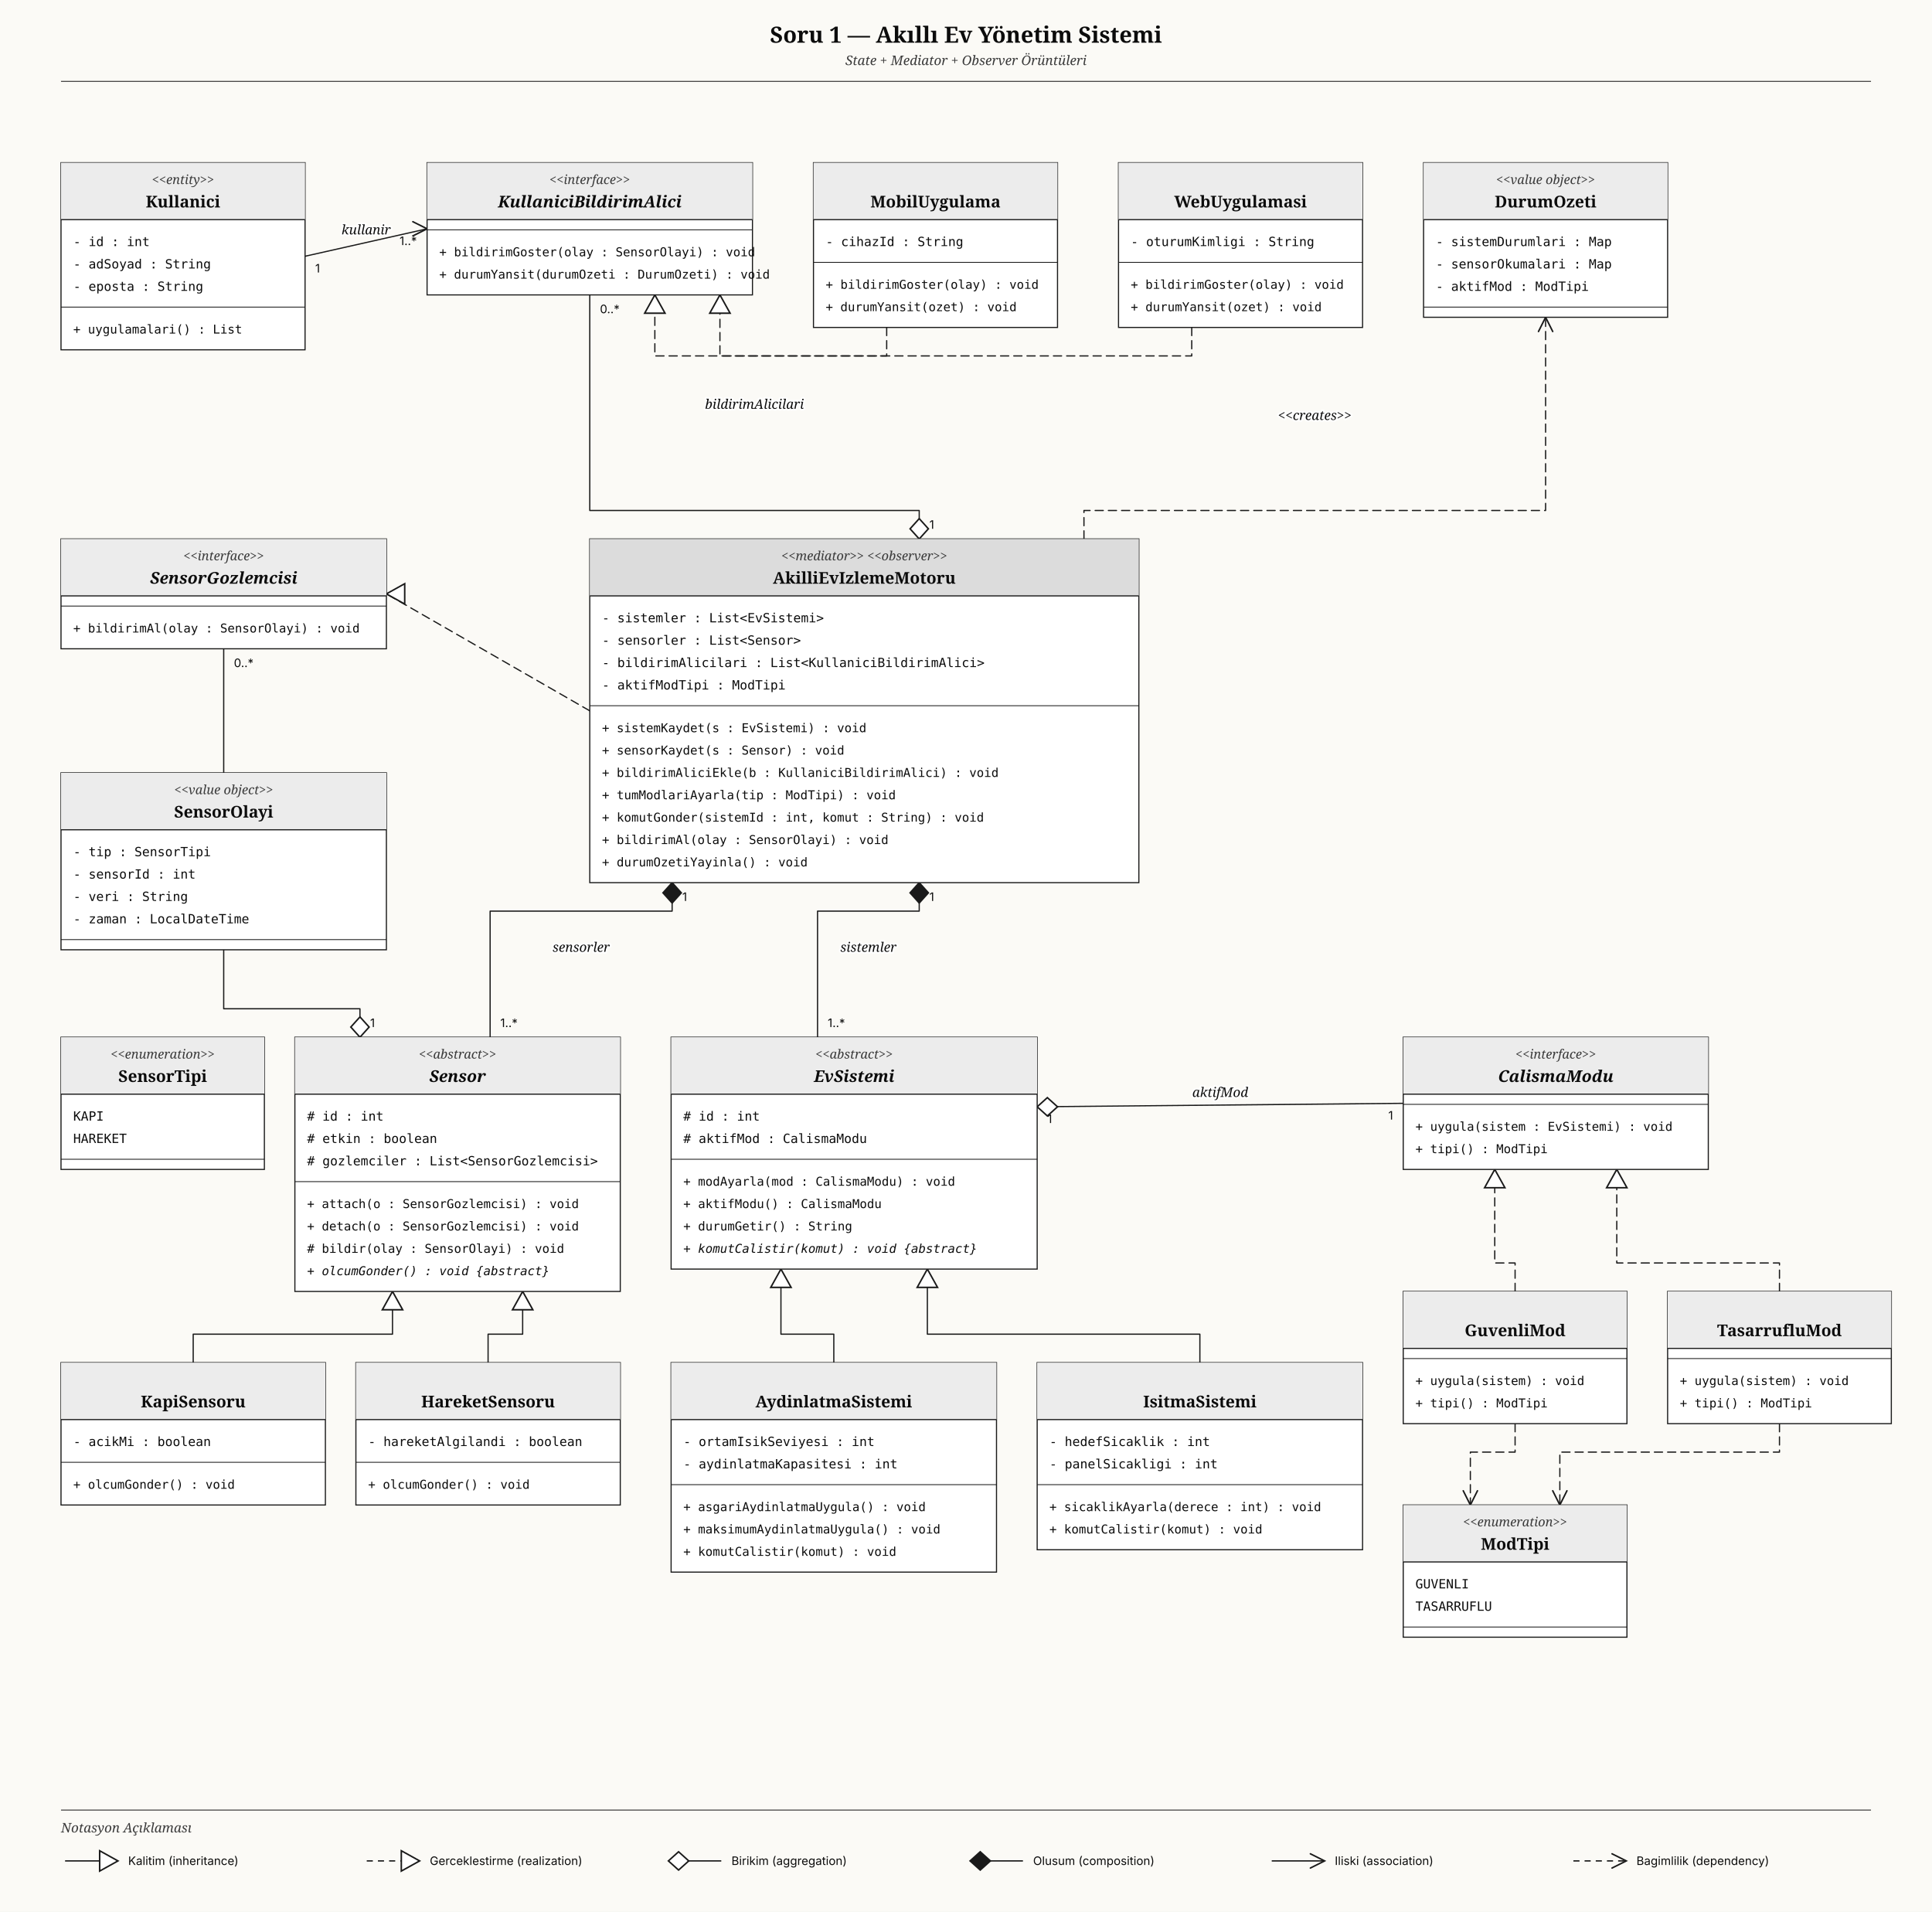
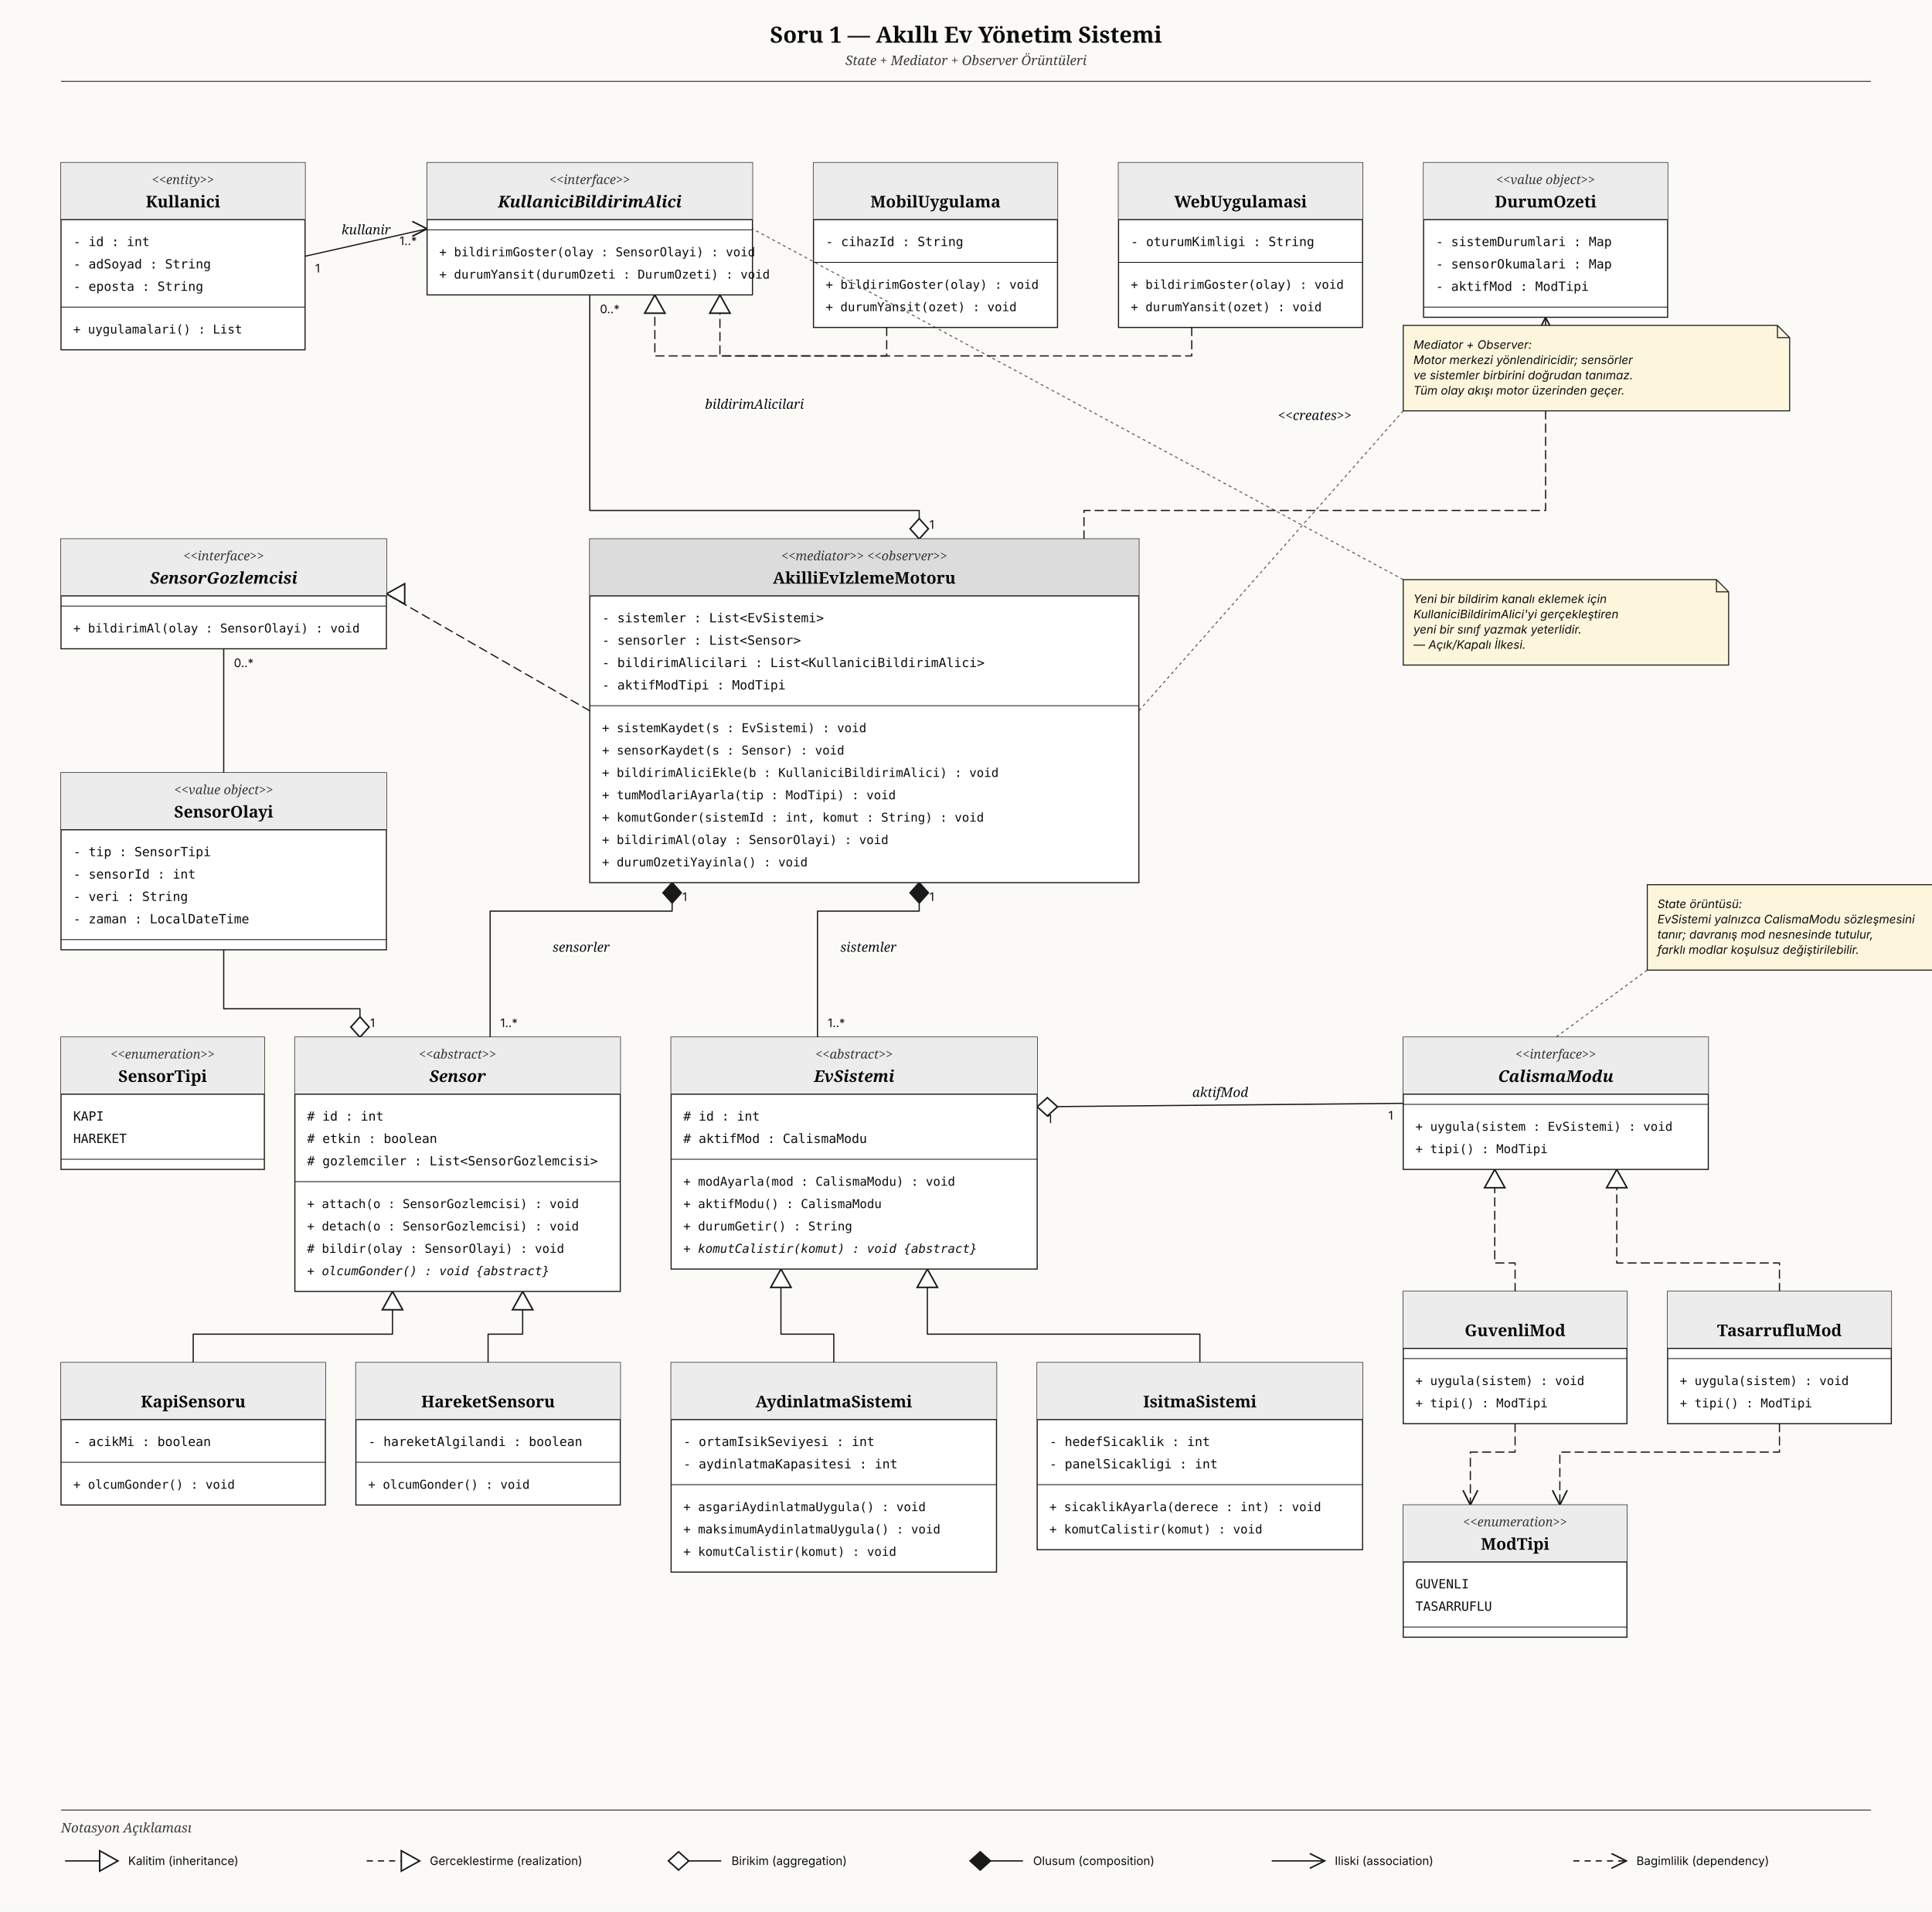
<svg xmlns="http://www.w3.org/2000/svg" viewBox="0 0 1900 1880" width="1900" height="1880">
  <rect width="1900" height="1880" fill="#fbfaf6" />
  <text x="950" y="42" text-anchor="middle" font-family="'EB Garamond','Georgia','Cambria',serif" font-size="22" font-weight="700" fill="#0c0c0c">
      Soru 1 — Akıllı Ev Yönetim Sistemi
    </text>
  <text x="950" y="64" text-anchor="middle" font-family="'EB Garamond','Georgia','Cambria',serif" font-size="13" font-style="italic" fill="#3a3a3a">
      State + Mediator + Observer Örüntüleri
    </text>
  <line x1="60" y1="80" x2="1840" y2="80" stroke="#1a1a1a" stroke-width="0.8" />
  <g class="rel-association">
    <path d="M 300 252 L 420 225" fill="none" stroke="#1a1a1a" stroke-width="1.2" stroke-linejoin="round" stroke-linecap="round" />
    <polyline points="406,232 420,225 406,218" fill="none" stroke="#1a1a1a" stroke-width="1.5" stroke-linejoin="miter" stroke-linecap="round" />
    <text x="310" y="268" text-anchor="start" font-family="'Inter','Helvetica Neue','Segoe UI',Arial,sans-serif" font-size="11.5" fill="#0c0c0c">1</text>
    <text x="410" y="241" text-anchor="end" font-family="'Inter','Helvetica Neue','Segoe UI',Arial,sans-serif" font-size="11.5" fill="#0c0c0c">1..*</text>
    <g>
      <text x="360" y="230.5" text-anchor="middle" font-family="'EB Garamond','Georgia','Cambria',serif" font-size="13" font-style="italic" fill="#0c0c0c" paint-order="stroke" stroke="#ffffff" stroke-width="3.5" stroke-linejoin="round">
        kullanir
      </text>
    </g>
  </g>
  <g class="rel-realization">
    <path d="M 872 322 L 872 350 L 644 350 L 644 318 L 644 290" fill="none" stroke="#1a1a1a" stroke-width="1.2" stroke-dasharray="8,5" stroke-linejoin="round" stroke-linecap="round" />
    <polygon points="644,290 654,308 634,308" fill="#ffffff" stroke="#1a1a1a" stroke-width="1.5" stroke-linejoin="miter" />
  </g>
  <g class="rel-realization">
    <path d="M 1172 322 L 1172 350 L 708 350 L 708 318 L 708 290" fill="none" stroke="#1a1a1a" stroke-width="1.2" stroke-dasharray="8,5" stroke-linejoin="round" stroke-linecap="round" />
    <polygon points="708,290 718,308 698,308" fill="#ffffff" stroke="#1a1a1a" stroke-width="1.5" stroke-linejoin="miter" />
  </g>
  <g class="rel-aggregation">
    <path d="M 904 530 L 904 502 L 580 502 L 580 318 L 580 290" fill="none" stroke="#1a1a1a" stroke-width="1.2" stroke-linejoin="round" stroke-linecap="round" />
    <polygon points="904,530 895,520 904,510 913,520" fill="#ffffff" stroke="#1a1a1a" stroke-width="1.5" stroke-linejoin="miter" />
    <text x="914" y="520" text-anchor="start" font-family="'Inter','Helvetica Neue','Segoe UI',Arial,sans-serif" font-size="11.5" fill="#0c0c0c">1</text>
    <text x="590" y="308" text-anchor="start" font-family="'Inter','Helvetica Neue','Segoe UI',Arial,sans-serif" font-size="11.5" fill="#0c0c0c">0..*</text>
    <g>
      <text x="742" y="402" text-anchor="middle" font-family="'EB Garamond','Georgia','Cambria',serif" font-size="13" font-style="italic" fill="#0c0c0c" paint-order="stroke" stroke="#ffffff" stroke-width="3.5" stroke-linejoin="round">
        bildirimAlicilari
      </text>
    </g>
  </g>
  <g class="rel-dependency">
    <path d="M 1066 530 L 1066 502 L 1520 502 L 1520 340 L 1520 312" fill="none" stroke="#1a1a1a" stroke-width="1.2" stroke-dasharray="8,5" stroke-linejoin="round" stroke-linecap="round" />
    <polyline points="1527,326 1520,312 1513,326" fill="none" stroke="#1a1a1a" stroke-width="1.5" stroke-linejoin="miter" stroke-linecap="round" />
    <g>
      <text x="1293" y="413" text-anchor="middle" font-family="'EB Garamond','Georgia','Cambria',serif" font-size="13" font-style="italic" fill="#0c0c0c" paint-order="stroke" stroke="#ffffff" stroke-width="3.5" stroke-linejoin="round">
        &lt;&lt;creates&gt;&gt;
      </text>
    </g>
  </g>
  <g class="rel-realization">
    <path d="M 580 699 L 380 584" fill="none" stroke="#1a1a1a" stroke-width="1.2" stroke-dasharray="8,5" stroke-linejoin="round" stroke-linecap="round" />
    <polygon points="380,584 398,574 398,594" fill="#ffffff" stroke="#1a1a1a" stroke-width="1.5" stroke-linejoin="miter" />
  </g>
  <g class="rel-aggregation">
    <path d="M 354 1020 L 354 992 L 220 992 L 220 666 L 220 638" fill="none" stroke="#1a1a1a" stroke-width="1.2" stroke-linejoin="round" stroke-linecap="round" />
    <polygon points="354,1020 345,1010 354,1000 363,1010" fill="#ffffff" stroke="#1a1a1a" stroke-width="1.5" stroke-linejoin="miter" />
    <text x="364" y="1010" text-anchor="start" font-family="'Inter','Helvetica Neue','Segoe UI',Arial,sans-serif" font-size="11.5" fill="#0c0c0c">1</text>
    <text x="230" y="656" text-anchor="start" font-family="'Inter','Helvetica Neue','Segoe UI',Arial,sans-serif" font-size="11.5" fill="#0c0c0c">0..*</text>
    <g>
      <text x="287" y="821" text-anchor="middle" font-family="'EB Garamond','Georgia','Cambria',serif" font-size="13" font-style="italic" fill="#0c0c0c" paint-order="stroke" stroke="#ffffff" stroke-width="3.5" stroke-linejoin="round">
        gozlemciler
      </text>
    </g>
  </g>
  <g class="rel-composition">
    <path d="M 661 868 L 661 896 L 482 896 L 482 992 L 482 1020" fill="none" stroke="#1a1a1a" stroke-width="1.2" stroke-linejoin="round" stroke-linecap="round" />
    <polygon points="661,868 670,878 661,888 652,878" fill="#1a1a1a" stroke="#1a1a1a" stroke-width="1.5" stroke-linejoin="miter" />
    <text x="671" y="886" text-anchor="start" font-family="'Inter','Helvetica Neue','Segoe UI',Arial,sans-serif" font-size="11.5" fill="#0c0c0c">1</text>
    <text x="492" y="1010" text-anchor="start" font-family="'Inter','Helvetica Neue','Segoe UI',Arial,sans-serif" font-size="11.5" fill="#0c0c0c">1..*</text>
    <g>
      <text x="571.5" y="936" text-anchor="middle" font-family="'EB Garamond','Georgia','Cambria',serif" font-size="13" font-style="italic" fill="#0c0c0c" paint-order="stroke" stroke="#ffffff" stroke-width="3.5" stroke-linejoin="round">
        sensorler
      </text>
    </g>
  </g>
  <g class="rel-composition">
    <path d="M 904 868 L 904 896 L 804 896 L 804 992 L 804 1020" fill="none" stroke="#1a1a1a" stroke-width="1.2" stroke-linejoin="round" stroke-linecap="round" />
    <polygon points="904,868 913,878 904,888 895,878" fill="#1a1a1a" stroke="#1a1a1a" stroke-width="1.5" stroke-linejoin="miter" />
    <text x="914" y="886" text-anchor="start" font-family="'Inter','Helvetica Neue','Segoe UI',Arial,sans-serif" font-size="11.5" fill="#0c0c0c">1</text>
    <text x="814" y="1010" text-anchor="start" font-family="'Inter','Helvetica Neue','Segoe UI',Arial,sans-serif" font-size="11.5" fill="#0c0c0c">1..*</text>
    <g>
      <text x="854" y="936" text-anchor="middle" font-family="'EB Garamond','Georgia','Cambria',serif" font-size="13" font-style="italic" fill="#0c0c0c" paint-order="stroke" stroke="#ffffff" stroke-width="3.5" stroke-linejoin="round">
        sistemler
      </text>
    </g>
  </g>
  <g class="rel-inheritance">
    <path d="M 190 1340 L 190 1312 L 386 1312 L 386 1298 L 386 1270" fill="none" stroke="#1a1a1a" stroke-width="1.2" stroke-linejoin="round" stroke-linecap="round" />
    <polygon points="386,1270 396,1288 376,1288" fill="#ffffff" stroke="#1a1a1a" stroke-width="1.5" stroke-linejoin="miter" />
  </g>
  <g class="rel-inheritance">
    <path d="M 480 1340 L 480 1312 L 514 1312 L 514 1298 L 514 1270" fill="none" stroke="#1a1a1a" stroke-width="1.2" stroke-linejoin="round" stroke-linecap="round" />
    <polygon points="514,1270 524,1288 504,1288" fill="#ffffff" stroke="#1a1a1a" stroke-width="1.5" stroke-linejoin="miter" />
  </g>
  <g class="rel-inheritance">
    <path d="M 820 1340 L 820 1312 L 768 1312 L 768 1276 L 768 1248" fill="none" stroke="#1a1a1a" stroke-width="1.2" stroke-linejoin="round" stroke-linecap="round" />
    <polygon points="768,1248 778,1266 758,1266" fill="#ffffff" stroke="#1a1a1a" stroke-width="1.5" stroke-linejoin="miter" />
  </g>
  <g class="rel-inheritance">
    <path d="M 1180 1340 L 1180 1312 L 912 1312 L 912 1276 L 912 1248" fill="none" stroke="#1a1a1a" stroke-width="1.2" stroke-linejoin="round" stroke-linecap="round" />
    <polygon points="912,1248 922,1266 902,1266" fill="#ffffff" stroke="#1a1a1a" stroke-width="1.5" stroke-linejoin="miter" />
  </g>
  <g class="rel-aggregation">
    <path d="M 1020 1088.4 L 1380 1085" fill="none" stroke="#1a1a1a" stroke-width="1.2" stroke-linejoin="round" stroke-linecap="round" />
    <polygon points="1020,1088.4 1030,1079.4 1040,1088.4 1030,1097.4" fill="#ffffff" stroke="#1a1a1a" stroke-width="1.5" stroke-linejoin="miter" />
    <text x="1030" y="1104.4" text-anchor="start" font-family="'Inter','Helvetica Neue','Segoe UI',Arial,sans-serif" font-size="11.5" fill="#0c0c0c">1</text>
    <text x="1370" y="1101" text-anchor="end" font-family="'Inter','Helvetica Neue','Segoe UI',Arial,sans-serif" font-size="11.5" fill="#0c0c0c">1</text>
    <g>
      <text x="1200" y="1078.7" text-anchor="middle" font-family="'EB Garamond','Georgia','Cambria',serif" font-size="13" font-style="italic" fill="#0c0c0c" paint-order="stroke" stroke="#ffffff" stroke-width="3.5" stroke-linejoin="round">
        aktifMod
      </text>
    </g>
  </g>
  <g class="rel-realization">
    <path d="M 1490 1270 L 1490 1242 L 1470 1242 L 1470 1178 L 1470 1150" fill="none" stroke="#1a1a1a" stroke-width="1.2" stroke-dasharray="8,5" stroke-linejoin="round" stroke-linecap="round" />
    <polygon points="1470,1150 1480,1168 1460,1168" fill="#ffffff" stroke="#1a1a1a" stroke-width="1.5" stroke-linejoin="miter" />
  </g>
  <g class="rel-realization">
    <path d="M 1750 1270 L 1750 1242 L 1590 1242 L 1590 1178 L 1590 1150" fill="none" stroke="#1a1a1a" stroke-width="1.2" stroke-dasharray="8,5" stroke-linejoin="round" stroke-linecap="round" />
    <polygon points="1590,1150 1600,1168 1580,1168" fill="#ffffff" stroke="#1a1a1a" stroke-width="1.5" stroke-linejoin="miter" />
  </g>
  <g class="rel-dependency">
    <path d="M 1490 1400 L 1490 1428 L 1446 1428 L 1446 1452 L 1446 1480" fill="none" stroke="#1a1a1a" stroke-width="1.2" stroke-dasharray="8,5" stroke-linejoin="round" stroke-linecap="round" />
    <polyline points="1439,1466 1446,1480 1453,1466" fill="none" stroke="#1a1a1a" stroke-width="1.5" stroke-linejoin="miter" stroke-linecap="round" />
  </g>
  <g class="rel-dependency">
    <path d="M 1750 1400 L 1750 1428 L 1534 1428 L 1534 1452 L 1534 1480" fill="none" stroke="#1a1a1a" stroke-width="1.2" stroke-dasharray="8,5" stroke-linejoin="round" stroke-linecap="round" />
    <polyline points="1527,1466 1534,1480 1541,1466" fill="none" stroke="#1a1a1a" stroke-width="1.5" stroke-linejoin="miter" stroke-linecap="round" />
  </g>
  <g class="cls-Kullanici">
    <rect x="60" y="160" width="240" height="184" fill="#ffffff" stroke="#1a1a1a" stroke-width="1.1" />
    <rect x="60" y="160" width="240" height="56" fill="#ececec" stroke="none" />
    <line x1="60" y1="216" x2="300" y2="216" stroke="#1a1a1a" stroke-width="1.1" />
    <text x="180" y="181" text-anchor="middle" font-family="'EB Garamond','Georgia','Cambria',serif" font-style="italic" font-size="12.5" fill="#3a3a3a">
      &lt;&lt;entity&gt;&gt;
    </text>
    <text x="180" y="204" text-anchor="middle" font-family="'EB Garamond','Georgia','Cambria',serif" font-weight="700" font-size="16" fill="#0c0c0c">
    Kullanici
  </text>
    <text x="72" y="242" font-family="'JetBrains Mono','SFMono-Regular','Consolas',Menlo,monospace" font-size="12.5" fill="#0c0c0c">- id : int</text>
    <text x="72" y="264" font-family="'JetBrains Mono','SFMono-Regular','Consolas',Menlo,monospace" font-size="12.5" fill="#0c0c0c">- adSoyad : String</text>
    <text x="72" y="286" font-family="'JetBrains Mono','SFMono-Regular','Consolas',Menlo,monospace" font-size="12.5" fill="#0c0c0c">- eposta : String</text>
    <line x1="60" y1="302" x2="300" y2="302" stroke="#1a1a1a" stroke-width="0.8" />
    <text x="72" y="328" font-family="'JetBrains Mono','SFMono-Regular','Consolas',Menlo,monospace" font-size="12" fill="#0c0c0c">+ uygulamalari() : List</text>
  </g>
  <g class="cls-KullaniciBildirimAlici">
    <rect x="420" y="160" width="320" height="130" fill="#ffffff" stroke="#1a1a1a" stroke-width="1.1" />
    <rect x="420" y="160" width="320" height="56" fill="#ececec" stroke="none" />
    <line x1="420" y1="216" x2="740" y2="216" stroke="#1a1a1a" stroke-width="1.1" />
    <text x="580" y="181" text-anchor="middle" font-family="'EB Garamond','Georgia','Cambria',serif" font-style="italic" font-size="12.5" fill="#3a3a3a">
      &lt;&lt;interface&gt;&gt;
    </text>
    <text x="580" y="204" text-anchor="middle" font-family="'EB Garamond','Georgia','Cambria',serif" font-weight="700" font-size="16" font-style="italic" fill="#0c0c0c">
    KullaniciBildirimAlici
  </text>
    <line x1="420" y1="226" x2="740" y2="226" stroke="#1a1a1a" stroke-width="0.8" />
    <text x="432" y="252" font-family="'JetBrains Mono','SFMono-Regular','Consolas',Menlo,monospace" font-size="12" fill="#0c0c0c">+ bildirimGoster(olay : SensorOlayi) : void</text>
    <text x="432" y="274" font-family="'JetBrains Mono','SFMono-Regular','Consolas',Menlo,monospace" font-size="12" fill="#0c0c0c">+ durumYansit(durumOzeti : DurumOzeti) : void</text>
  </g>
  <g class="cls-MobilUygulama">
    <rect x="800" y="160" width="240" height="162" fill="#ffffff" stroke="#1a1a1a" stroke-width="1.1" />
    <rect x="800" y="160" width="240" height="56" fill="#ececec" stroke="none" />
    <line x1="800" y1="216" x2="1040" y2="216" stroke="#1a1a1a" stroke-width="1.1" />
    <text x="920" y="204" text-anchor="middle" font-family="'EB Garamond','Georgia','Cambria',serif" font-weight="700" font-size="16" fill="#0c0c0c">
    MobilUygulama
  </text>
    <text x="812" y="242" font-family="'JetBrains Mono','SFMono-Regular','Consolas',Menlo,monospace" font-size="12.5" fill="#0c0c0c">- cihazId : String</text>
    <line x1="800" y1="258" x2="1040" y2="258" stroke="#1a1a1a" stroke-width="0.8" />
    <text x="812" y="284" font-family="'JetBrains Mono','SFMono-Regular','Consolas',Menlo,monospace" font-size="12" fill="#0c0c0c">+ bildirimGoster(olay) : void</text>
    <text x="812" y="306" font-family="'JetBrains Mono','SFMono-Regular','Consolas',Menlo,monospace" font-size="12" fill="#0c0c0c">+ durumYansit(ozet) : void</text>
  </g>
  <g class="cls-WebUygulamasi">
    <rect x="1100" y="160" width="240" height="162" fill="#ffffff" stroke="#1a1a1a" stroke-width="1.1" />
    <rect x="1100" y="160" width="240" height="56" fill="#ececec" stroke="none" />
    <line x1="1100" y1="216" x2="1340" y2="216" stroke="#1a1a1a" stroke-width="1.1" />
    <text x="1220" y="204" text-anchor="middle" font-family="'EB Garamond','Georgia','Cambria',serif" font-weight="700" font-size="16" fill="#0c0c0c">
    WebUygulamasi
  </text>
    <text x="1112" y="242" font-family="'JetBrains Mono','SFMono-Regular','Consolas',Menlo,monospace" font-size="12.5" fill="#0c0c0c">- oturumKimligi : String</text>
    <line x1="1100" y1="258" x2="1340" y2="258" stroke="#1a1a1a" stroke-width="0.8" />
    <text x="1112" y="284" font-family="'JetBrains Mono','SFMono-Regular','Consolas',Menlo,monospace" font-size="12" fill="#0c0c0c">+ bildirimGoster(olay) : void</text>
    <text x="1112" y="306" font-family="'JetBrains Mono','SFMono-Regular','Consolas',Menlo,monospace" font-size="12" fill="#0c0c0c">+ durumYansit(ozet) : void</text>
  </g>
  <g class="cls-DurumOzeti">
    <rect x="1400" y="160" width="240" height="152" fill="#ffffff" stroke="#1a1a1a" stroke-width="1.1" />
    <rect x="1400" y="160" width="240" height="56" fill="#ececec" stroke="none" />
    <line x1="1400" y1="216" x2="1640" y2="216" stroke="#1a1a1a" stroke-width="1.1" />
    <text x="1520" y="181" text-anchor="middle" font-family="'EB Garamond','Georgia','Cambria',serif" font-style="italic" font-size="12.5" fill="#3a3a3a">
      &lt;&lt;value object&gt;&gt;
    </text>
    <text x="1520" y="204" text-anchor="middle" font-family="'EB Garamond','Georgia','Cambria',serif" font-weight="700" font-size="16" fill="#0c0c0c">
    DurumOzeti
  </text>
    <text x="1412" y="242" font-family="'JetBrains Mono','SFMono-Regular','Consolas',Menlo,monospace" font-size="12.5" fill="#0c0c0c">- sistemDurumlari : Map</text>
    <text x="1412" y="264" font-family="'JetBrains Mono','SFMono-Regular','Consolas',Menlo,monospace" font-size="12.5" fill="#0c0c0c">- sensorOkumalari : Map</text>
    <text x="1412" y="286" font-family="'JetBrains Mono','SFMono-Regular','Consolas',Menlo,monospace" font-size="12.5" fill="#0c0c0c">- aktifMod : ModTipi</text>
    <line x1="1400" y1="302" x2="1640" y2="302" stroke="#1a1a1a" stroke-width="0.8" />
  </g>
  <g class="cls-AkilliEvIzlemeMotoru">
    <rect x="580" y="530" width="540" height="338" fill="#ffffff" stroke="#1a1a1a" stroke-width="1.1" />
    <rect x="580" y="530" width="540" height="56" fill="#dcdcdc" stroke="none" />
    <line x1="580" y1="586" x2="1120" y2="586" stroke="#1a1a1a" stroke-width="1.1" />
    <text x="850" y="551" text-anchor="middle" font-family="'EB Garamond','Georgia','Cambria',serif" font-style="italic" font-size="12.5" fill="#3a3a3a">
      &lt;&lt;mediator&gt;&gt; &lt;&lt;observer&gt;&gt;
    </text>
    <text x="850" y="574" text-anchor="middle" font-family="'EB Garamond','Georgia','Cambria',serif" font-weight="700" font-size="16" fill="#0c0c0c">
    AkilliEvIzlemeMotoru
  </text>
    <text x="592" y="612" font-family="'JetBrains Mono','SFMono-Regular','Consolas',Menlo,monospace" font-size="12.5" fill="#0c0c0c">- sistemler : List&lt;EvSistemi&gt;</text>
    <text x="592" y="634" font-family="'JetBrains Mono','SFMono-Regular','Consolas',Menlo,monospace" font-size="12.5" fill="#0c0c0c">- sensorler : List&lt;Sensor&gt;</text>
    <text x="592" y="656" font-family="'JetBrains Mono','SFMono-Regular','Consolas',Menlo,monospace" font-size="12.5" fill="#0c0c0c">- bildirimAlicilari : List&lt;KullaniciBildirimAlici&gt;</text>
    <text x="592" y="678" font-family="'JetBrains Mono','SFMono-Regular','Consolas',Menlo,monospace" font-size="12.5" fill="#0c0c0c">- aktifModTipi : ModTipi</text>
    <line x1="580" y1="694" x2="1120" y2="694" stroke="#1a1a1a" stroke-width="0.8" />
    <text x="592" y="720" font-family="'JetBrains Mono','SFMono-Regular','Consolas',Menlo,monospace" font-size="12" fill="#0c0c0c">+ sistemKaydet(s : EvSistemi) : void</text>
    <text x="592" y="742" font-family="'JetBrains Mono','SFMono-Regular','Consolas',Menlo,monospace" font-size="12" fill="#0c0c0c">+ sensorKaydet(s : Sensor) : void</text>
    <text x="592" y="764" font-family="'JetBrains Mono','SFMono-Regular','Consolas',Menlo,monospace" font-size="12" fill="#0c0c0c">+ bildirimAliciEkle(b : KullaniciBildirimAlici) : void</text>
    <text x="592" y="786" font-family="'JetBrains Mono','SFMono-Regular','Consolas',Menlo,monospace" font-size="12" fill="#0c0c0c">+ tumModlariAyarla(tip : ModTipi) : void</text>
    <text x="592" y="808" font-family="'JetBrains Mono','SFMono-Regular','Consolas',Menlo,monospace" font-size="12" fill="#0c0c0c">+ komutGonder(sistemId : int, komut : String) : void</text>
    <text x="592" y="830" font-family="'JetBrains Mono','SFMono-Regular','Consolas',Menlo,monospace" font-size="12" fill="#0c0c0c">+ bildirimAl(olay : SensorOlayi) : void</text>
    <text x="592" y="852" font-family="'JetBrains Mono','SFMono-Regular','Consolas',Menlo,monospace" font-size="12" fill="#0c0c0c">+ durumOzetiYayinla() : void</text>
  </g>
  <g class="cls-SensorGozlemcisi">
    <rect x="60" y="530" width="320" height="108" fill="#ffffff" stroke="#1a1a1a" stroke-width="1.1" />
    <rect x="60" y="530" width="320" height="56" fill="#ececec" stroke="none" />
    <line x1="60" y1="586" x2="380" y2="586" stroke="#1a1a1a" stroke-width="1.1" />
    <text x="220" y="551" text-anchor="middle" font-family="'EB Garamond','Georgia','Cambria',serif" font-style="italic" font-size="12.5" fill="#3a3a3a">
      &lt;&lt;interface&gt;&gt;
    </text>
    <text x="220" y="574" text-anchor="middle" font-family="'EB Garamond','Georgia','Cambria',serif" font-weight="700" font-size="16" font-style="italic" fill="#0c0c0c">
    SensorGozlemcisi
  </text>
    <line x1="60" y1="596" x2="380" y2="596" stroke="#1a1a1a" stroke-width="0.8" />
    <text x="72" y="622" font-family="'JetBrains Mono','SFMono-Regular','Consolas',Menlo,monospace" font-size="12" fill="#0c0c0c">+ bildirimAl(olay : SensorOlayi) : void</text>
  </g>
  <g class="cls-SensorOlayi">
    <rect x="60" y="760" width="320" height="174" fill="#ffffff" stroke="#1a1a1a" stroke-width="1.1" />
    <rect x="60" y="760" width="320" height="56" fill="#ececec" stroke="none" />
    <line x1="60" y1="816" x2="380" y2="816" stroke="#1a1a1a" stroke-width="1.1" />
    <text x="220" y="781" text-anchor="middle" font-family="'EB Garamond','Georgia','Cambria',serif" font-style="italic" font-size="12.5" fill="#3a3a3a">
      &lt;&lt;value object&gt;&gt;
    </text>
    <text x="220" y="804" text-anchor="middle" font-family="'EB Garamond','Georgia','Cambria',serif" font-weight="700" font-size="16" fill="#0c0c0c">
    SensorOlayi
  </text>
    <text x="72" y="842" font-family="'JetBrains Mono','SFMono-Regular','Consolas',Menlo,monospace" font-size="12.5" fill="#0c0c0c">- tip : SensorTipi</text>
    <text x="72" y="864" font-family="'JetBrains Mono','SFMono-Regular','Consolas',Menlo,monospace" font-size="12.5" fill="#0c0c0c">- sensorId : int</text>
    <text x="72" y="886" font-family="'JetBrains Mono','SFMono-Regular','Consolas',Menlo,monospace" font-size="12.5" fill="#0c0c0c">- veri : String</text>
    <text x="72" y="908" font-family="'JetBrains Mono','SFMono-Regular','Consolas',Menlo,monospace" font-size="12.5" fill="#0c0c0c">- zaman : LocalDateTime</text>
    <line x1="60" y1="924" x2="380" y2="924" stroke="#1a1a1a" stroke-width="0.8" />
  </g>
  <g class="cls-SensorTipi">
    <rect x="60" y="1020" width="200" height="130" fill="#ffffff" stroke="#1a1a1a" stroke-width="1.1" />
    <rect x="60" y="1020" width="200" height="56" fill="#ececec" stroke="none" />
    <line x1="60" y1="1076" x2="260" y2="1076" stroke="#1a1a1a" stroke-width="1.1" />
    <text x="160" y="1041" text-anchor="middle" font-family="'EB Garamond','Georgia','Cambria',serif" font-style="italic" font-size="12.5" fill="#3a3a3a">
      &lt;&lt;enumeration&gt;&gt;
    </text>
    <text x="160" y="1064" text-anchor="middle" font-family="'EB Garamond','Georgia','Cambria',serif" font-weight="700" font-size="16" fill="#0c0c0c">
    SensorTipi
  </text>
    <text x="72" y="1102" font-family="'JetBrains Mono','SFMono-Regular','Consolas',Menlo,monospace" font-size="12.5" fill="#0c0c0c">KAPI</text>
    <text x="72" y="1124" font-family="'JetBrains Mono','SFMono-Regular','Consolas',Menlo,monospace" font-size="12.5" fill="#0c0c0c">HAREKET</text>
    <line x1="60" y1="1140" x2="260" y2="1140" stroke="#1a1a1a" stroke-width="0.8" />
  </g>
  <g class="cls-Sensor">
    <rect x="290" y="1020" width="320" height="250" fill="#ffffff" stroke="#1a1a1a" stroke-width="1.1" />
    <rect x="290" y="1020" width="320" height="56" fill="#ececec" stroke="none" />
    <line x1="290" y1="1076" x2="610" y2="1076" stroke="#1a1a1a" stroke-width="1.1" />
    <text x="450" y="1041" text-anchor="middle" font-family="'EB Garamond','Georgia','Cambria',serif" font-style="italic" font-size="12.5" fill="#3a3a3a">
      &lt;&lt;abstract&gt;&gt;
    </text>
    <text x="450" y="1064" text-anchor="middle" font-family="'EB Garamond','Georgia','Cambria',serif" font-weight="700" font-size="16" font-style="italic" fill="#0c0c0c">
    Sensor
  </text>
    <text x="302" y="1102" font-family="'JetBrains Mono','SFMono-Regular','Consolas',Menlo,monospace" font-size="12.5" fill="#0c0c0c"># id : int</text>
    <text x="302" y="1124" font-family="'JetBrains Mono','SFMono-Regular','Consolas',Menlo,monospace" font-size="12.5" fill="#0c0c0c"># etkin : boolean</text>
    <text x="302" y="1146" font-family="'JetBrains Mono','SFMono-Regular','Consolas',Menlo,monospace" font-size="12.5" fill="#0c0c0c"># gozlemciler : List&lt;SensorGozlemcisi&gt;</text>
    <line x1="290" y1="1162" x2="610" y2="1162" stroke="#1a1a1a" stroke-width="0.8" />
    <text x="302" y="1188" font-family="'JetBrains Mono','SFMono-Regular','Consolas',Menlo,monospace" font-size="12" fill="#0c0c0c">+ attach(o : SensorGozlemcisi) : void</text>
    <text x="302" y="1210" font-family="'JetBrains Mono','SFMono-Regular','Consolas',Menlo,monospace" font-size="12" fill="#0c0c0c">+ detach(o : SensorGozlemcisi) : void</text>
    <text x="302" y="1232" font-family="'JetBrains Mono','SFMono-Regular','Consolas',Menlo,monospace" font-size="12" fill="#0c0c0c"># bildir(olay : SensorOlayi) : void</text>
    <text x="302" y="1254" font-family="'JetBrains Mono','SFMono-Regular','Consolas',Menlo,monospace" font-size="12" font-style="italic" fill="#0c0c0c">+ olcumGonder() : void  {abstract}</text>
  </g>
  <g class="cls-KapiSensoru">
    <rect x="60" y="1340" width="260" height="140" fill="#ffffff" stroke="#1a1a1a" stroke-width="1.1" />
    <rect x="60" y="1340" width="260" height="56" fill="#ececec" stroke="none" />
    <line x1="60" y1="1396" x2="320" y2="1396" stroke="#1a1a1a" stroke-width="1.1" />
    <text x="190" y="1384" text-anchor="middle" font-family="'EB Garamond','Georgia','Cambria',serif" font-weight="700" font-size="16" fill="#0c0c0c">
    KapiSensoru
  </text>
    <text x="72" y="1422" font-family="'JetBrains Mono','SFMono-Regular','Consolas',Menlo,monospace" font-size="12.5" fill="#0c0c0c">- acikMi : boolean</text>
    <line x1="60" y1="1438" x2="320" y2="1438" stroke="#1a1a1a" stroke-width="0.8" />
    <text x="72" y="1464" font-family="'JetBrains Mono','SFMono-Regular','Consolas',Menlo,monospace" font-size="12" fill="#0c0c0c">+ olcumGonder() : void</text>
  </g>
  <g class="cls-HareketSensoru">
    <rect x="350" y="1340" width="260" height="140" fill="#ffffff" stroke="#1a1a1a" stroke-width="1.1" />
    <rect x="350" y="1340" width="260" height="56" fill="#ececec" stroke="none" />
    <line x1="350" y1="1396" x2="610" y2="1396" stroke="#1a1a1a" stroke-width="1.1" />
    <text x="480" y="1384" text-anchor="middle" font-family="'EB Garamond','Georgia','Cambria',serif" font-weight="700" font-size="16" fill="#0c0c0c">
    HareketSensoru
  </text>
    <text x="362" y="1422" font-family="'JetBrains Mono','SFMono-Regular','Consolas',Menlo,monospace" font-size="12.5" fill="#0c0c0c">- hareketAlgilandi : boolean</text>
    <line x1="350" y1="1438" x2="610" y2="1438" stroke="#1a1a1a" stroke-width="0.8" />
    <text x="362" y="1464" font-family="'JetBrains Mono','SFMono-Regular','Consolas',Menlo,monospace" font-size="12" fill="#0c0c0c">+ olcumGonder() : void</text>
  </g>
  <g class="cls-EvSistemi">
    <rect x="660" y="1020" width="360" height="228" fill="#ffffff" stroke="#1a1a1a" stroke-width="1.1" />
    <rect x="660" y="1020" width="360" height="56" fill="#ececec" stroke="none" />
    <line x1="660" y1="1076" x2="1020" y2="1076" stroke="#1a1a1a" stroke-width="1.1" />
    <text x="840" y="1041" text-anchor="middle" font-family="'EB Garamond','Georgia','Cambria',serif" font-style="italic" font-size="12.5" fill="#3a3a3a">
      &lt;&lt;abstract&gt;&gt;
    </text>
    <text x="840" y="1064" text-anchor="middle" font-family="'EB Garamond','Georgia','Cambria',serif" font-weight="700" font-size="16" font-style="italic" fill="#0c0c0c">
    EvSistemi
  </text>
    <text x="672" y="1102" font-family="'JetBrains Mono','SFMono-Regular','Consolas',Menlo,monospace" font-size="12.5" fill="#0c0c0c"># id : int</text>
    <text x="672" y="1124" font-family="'JetBrains Mono','SFMono-Regular','Consolas',Menlo,monospace" font-size="12.5" fill="#0c0c0c"># aktifMod : CalismaModu</text>
    <line x1="660" y1="1140" x2="1020" y2="1140" stroke="#1a1a1a" stroke-width="0.8" />
    <text x="672" y="1166" font-family="'JetBrains Mono','SFMono-Regular','Consolas',Menlo,monospace" font-size="12" fill="#0c0c0c">+ modAyarla(mod : CalismaModu) : void</text>
    <text x="672" y="1188" font-family="'JetBrains Mono','SFMono-Regular','Consolas',Menlo,monospace" font-size="12" fill="#0c0c0c">+ aktifModu() : CalismaModu</text>
    <text x="672" y="1210" font-family="'JetBrains Mono','SFMono-Regular','Consolas',Menlo,monospace" font-size="12" fill="#0c0c0c">+ durumGetir() : String</text>
    <text x="672" y="1232" font-family="'JetBrains Mono','SFMono-Regular','Consolas',Menlo,monospace" font-size="12" font-style="italic" fill="#0c0c0c">+ komutCalistir(komut) : void  {abstract}</text>
  </g>
  <g class="cls-AydinlatmaSistemi">
    <rect x="660" y="1340" width="320" height="206" fill="#ffffff" stroke="#1a1a1a" stroke-width="1.1" />
    <rect x="660" y="1340" width="320" height="56" fill="#ececec" stroke="none" />
    <line x1="660" y1="1396" x2="980" y2="1396" stroke="#1a1a1a" stroke-width="1.1" />
    <text x="820" y="1384" text-anchor="middle" font-family="'EB Garamond','Georgia','Cambria',serif" font-weight="700" font-size="16" fill="#0c0c0c">
    AydinlatmaSistemi
  </text>
    <text x="672" y="1422" font-family="'JetBrains Mono','SFMono-Regular','Consolas',Menlo,monospace" font-size="12.5" fill="#0c0c0c">- ortamIsikSeviyesi : int</text>
    <text x="672" y="1444" font-family="'JetBrains Mono','SFMono-Regular','Consolas',Menlo,monospace" font-size="12.5" fill="#0c0c0c">- aydinlatmaKapasitesi : int</text>
    <line x1="660" y1="1460" x2="980" y2="1460" stroke="#1a1a1a" stroke-width="0.8" />
    <text x="672" y="1486" font-family="'JetBrains Mono','SFMono-Regular','Consolas',Menlo,monospace" font-size="12" fill="#0c0c0c">+ asgariAydinlatmaUygula() : void</text>
    <text x="672" y="1508" font-family="'JetBrains Mono','SFMono-Regular','Consolas',Menlo,monospace" font-size="12" fill="#0c0c0c">+ maksimumAydinlatmaUygula() : void</text>
    <text x="672" y="1530" font-family="'JetBrains Mono','SFMono-Regular','Consolas',Menlo,monospace" font-size="12" fill="#0c0c0c">+ komutCalistir(komut) : void</text>
  </g>
  <g class="cls-IsitmaSistemi">
    <rect x="1020" y="1340" width="320" height="184" fill="#ffffff" stroke="#1a1a1a" stroke-width="1.1" />
    <rect x="1020" y="1340" width="320" height="56" fill="#ececec" stroke="none" />
    <line x1="1020" y1="1396" x2="1340" y2="1396" stroke="#1a1a1a" stroke-width="1.1" />
    <text x="1180" y="1384" text-anchor="middle" font-family="'EB Garamond','Georgia','Cambria',serif" font-weight="700" font-size="16" fill="#0c0c0c">
    IsitmaSistemi
  </text>
    <text x="1032" y="1422" font-family="'JetBrains Mono','SFMono-Regular','Consolas',Menlo,monospace" font-size="12.5" fill="#0c0c0c">- hedefSicaklik : int</text>
    <text x="1032" y="1444" font-family="'JetBrains Mono','SFMono-Regular','Consolas',Menlo,monospace" font-size="12.5" fill="#0c0c0c">- panelSicakligi : int</text>
    <line x1="1020" y1="1460" x2="1340" y2="1460" stroke="#1a1a1a" stroke-width="0.8" />
    <text x="1032" y="1486" font-family="'JetBrains Mono','SFMono-Regular','Consolas',Menlo,monospace" font-size="12" fill="#0c0c0c">+ sicaklikAyarla(derece : int) : void</text>
    <text x="1032" y="1508" font-family="'JetBrains Mono','SFMono-Regular','Consolas',Menlo,monospace" font-size="12" fill="#0c0c0c">+ komutCalistir(komut) : void</text>
  </g>
  <g class="cls-CalismaModu">
    <rect x="1380" y="1020" width="300" height="130" fill="#ffffff" stroke="#1a1a1a" stroke-width="1.1" />
    <rect x="1380" y="1020" width="300" height="56" fill="#ececec" stroke="none" />
    <line x1="1380" y1="1076" x2="1680" y2="1076" stroke="#1a1a1a" stroke-width="1.1" />
    <text x="1530" y="1041" text-anchor="middle" font-family="'EB Garamond','Georgia','Cambria',serif" font-style="italic" font-size="12.5" fill="#3a3a3a">
      &lt;&lt;interface&gt;&gt;
    </text>
    <text x="1530" y="1064" text-anchor="middle" font-family="'EB Garamond','Georgia','Cambria',serif" font-weight="700" font-size="16" font-style="italic" fill="#0c0c0c">
    CalismaModu
  </text>
    <line x1="1380" y1="1086" x2="1680" y2="1086" stroke="#1a1a1a" stroke-width="0.8" />
    <text x="1392" y="1112" font-family="'JetBrains Mono','SFMono-Regular','Consolas',Menlo,monospace" font-size="12" fill="#0c0c0c">+ uygula(sistem : EvSistemi) : void</text>
    <text x="1392" y="1134" font-family="'JetBrains Mono','SFMono-Regular','Consolas',Menlo,monospace" font-size="12" fill="#0c0c0c">+ tipi() : ModTipi</text>
  </g>
  <g class="cls-GuvenliMod">
    <rect x="1380" y="1270" width="220" height="130" fill="#ffffff" stroke="#1a1a1a" stroke-width="1.1" />
    <rect x="1380" y="1270" width="220" height="56" fill="#ececec" stroke="none" />
    <line x1="1380" y1="1326" x2="1600" y2="1326" stroke="#1a1a1a" stroke-width="1.1" />
    <text x="1490" y="1314" text-anchor="middle" font-family="'EB Garamond','Georgia','Cambria',serif" font-weight="700" font-size="16" fill="#0c0c0c">
    GuvenliMod
  </text>
    <line x1="1380" y1="1336" x2="1600" y2="1336" stroke="#1a1a1a" stroke-width="0.8" />
    <text x="1392" y="1362" font-family="'JetBrains Mono','SFMono-Regular','Consolas',Menlo,monospace" font-size="12" fill="#0c0c0c">+ uygula(sistem) : void</text>
    <text x="1392" y="1384" font-family="'JetBrains Mono','SFMono-Regular','Consolas',Menlo,monospace" font-size="12" fill="#0c0c0c">+ tipi() : ModTipi</text>
  </g>
  <g class="cls-TasarrufluMod">
    <rect x="1640" y="1270" width="220" height="130" fill="#ffffff" stroke="#1a1a1a" stroke-width="1.1" />
    <rect x="1640" y="1270" width="220" height="56" fill="#ececec" stroke="none" />
    <line x1="1640" y1="1326" x2="1860" y2="1326" stroke="#1a1a1a" stroke-width="1.1" />
    <text x="1750" y="1314" text-anchor="middle" font-family="'EB Garamond','Georgia','Cambria',serif" font-weight="700" font-size="16" fill="#0c0c0c">
    TasarrufluMod
  </text>
    <line x1="1640" y1="1336" x2="1860" y2="1336" stroke="#1a1a1a" stroke-width="0.8" />
    <text x="1652" y="1362" font-family="'JetBrains Mono','SFMono-Regular','Consolas',Menlo,monospace" font-size="12" fill="#0c0c0c">+ uygula(sistem) : void</text>
    <text x="1652" y="1384" font-family="'JetBrains Mono','SFMono-Regular','Consolas',Menlo,monospace" font-size="12" fill="#0c0c0c">+ tipi() : ModTipi</text>
  </g>
  <g class="cls-ModTipi">
    <rect x="1380" y="1480" width="220" height="130" fill="#ffffff" stroke="#1a1a1a" stroke-width="1.1" />
    <rect x="1380" y="1480" width="220" height="56" fill="#ececec" stroke="none" />
    <line x1="1380" y1="1536" x2="1600" y2="1536" stroke="#1a1a1a" stroke-width="1.1" />
    <text x="1490" y="1501" text-anchor="middle" font-family="'EB Garamond','Georgia','Cambria',serif" font-style="italic" font-size="12.5" fill="#3a3a3a">
      &lt;&lt;enumeration&gt;&gt;
    </text>
    <text x="1490" y="1524" text-anchor="middle" font-family="'EB Garamond','Georgia','Cambria',serif" font-weight="700" font-size="16" fill="#0c0c0c">
    ModTipi
  </text>
    <text x="1392" y="1562" font-family="'JetBrains Mono','SFMono-Regular','Consolas',Menlo,monospace" font-size="12.5" fill="#0c0c0c">GUVENLI</text>
    <text x="1392" y="1584" font-family="'JetBrains Mono','SFMono-Regular','Consolas',Menlo,monospace" font-size="12.5" fill="#0c0c0c">TASARRUFLU</text>
    <line x1="1380" y1="1600" x2="1600" y2="1600" stroke="#1a1a1a" stroke-width="0.8" />
+   </g>
+   <g>
+     <line x1="1380" y1="404" x2="1120" y2="699" stroke="#1a1a1a" stroke-width="1" stroke-dasharray="3,3" opacity="0.7" />
+     <path d="M 1380 320                 L 1748 320                 L 1760 332                 L 1760 404                 L 1380 404 Z" fill="#fdf6dc" stroke="#1a1a1a" stroke-width="1" />
+     <path d="M 1748 320                     L 1748 332                     L 1760 332" fill="none" stroke="#1a1a1a" stroke-width="1" />
+     <text x="1390" y="343" font-family="'Inter','Helvetica Neue','Segoe UI',Arial,sans-serif" font-style="italic" font-size="11.5" fill="#0c0c0c">Mediator + Observer:</text>
+     <text x="1390" y="358" font-family="'Inter','Helvetica Neue','Segoe UI',Arial,sans-serif" font-style="italic" font-size="11.5" fill="#0c0c0c">Motor merkezi yönlendiricidir; sensörler</text>
+     <text x="1390" y="373" font-family="'Inter','Helvetica Neue','Segoe UI',Arial,sans-serif" font-style="italic" font-size="11.5" fill="#0c0c0c">ve sistemler birbirini doğrudan tanımaz.</text>
+     <text x="1390" y="388" font-family="'Inter','Helvetica Neue','Segoe UI',Arial,sans-serif" font-style="italic" font-size="11.5" fill="#0c0c0c">Tüm olay akışı motor üzerinden geçer.</text>
+   </g>
+   <g>
+     <line x1="1620" y1="954" x2="1530" y2="1020" stroke="#1a1a1a" stroke-width="1" stroke-dasharray="3,3" opacity="0.7" />
+     <path d="M 1620 870                 L 1928 870                 L 1940 882                 L 1940 954                 L 1620 954 Z" fill="#fdf6dc" stroke="#1a1a1a" stroke-width="1" />
+     <path d="M 1928 870                     L 1928 882                     L 1940 882" fill="none" stroke="#1a1a1a" stroke-width="1" />
+     <text x="1630" y="893" font-family="'Inter','Helvetica Neue','Segoe UI',Arial,sans-serif" font-style="italic" font-size="11.5" fill="#0c0c0c">State örüntüsü:</text>
+     <text x="1630" y="908" font-family="'Inter','Helvetica Neue','Segoe UI',Arial,sans-serif" font-style="italic" font-size="11.5" fill="#0c0c0c">EvSistemi yalnızca CalismaModu sözleşmesini</text>
+     <text x="1630" y="923" font-family="'Inter','Helvetica Neue','Segoe UI',Arial,sans-serif" font-style="italic" font-size="11.5" fill="#0c0c0c">tanır; davranış mod nesnesinde tutulur,</text>
+     <text x="1630" y="938" font-family="'Inter','Helvetica Neue','Segoe UI',Arial,sans-serif" font-style="italic" font-size="11.5" fill="#0c0c0c">farklı modlar koşulsuz değiştirilebilir.</text>
+   </g>
+   <g>
+     <line x1="1380" y1="570" x2="740" y2="225" stroke="#1a1a1a" stroke-width="1" stroke-dasharray="3,3" opacity="0.7" />
+     <path d="M 1380 570                 L 1688 570                 L 1700 582                 L 1700 654                 L 1380 654 Z" fill="#fdf6dc" stroke="#1a1a1a" stroke-width="1" />
+     <path d="M 1688 570                     L 1688 582                     L 1700 582" fill="none" stroke="#1a1a1a" stroke-width="1" />
+     <text x="1390" y="593" font-family="'Inter','Helvetica Neue','Segoe UI',Arial,sans-serif" font-style="italic" font-size="11.5" fill="#0c0c0c">Yeni bir bildirim kanalı eklemek için</text>
+     <text x="1390" y="608" font-family="'Inter','Helvetica Neue','Segoe UI',Arial,sans-serif" font-style="italic" font-size="11.5" fill="#0c0c0c">KullaniciBildirimAlici'yi gerçekleştiren</text>
+     <text x="1390" y="623" font-family="'Inter','Helvetica Neue','Segoe UI',Arial,sans-serif" font-style="italic" font-size="11.5" fill="#0c0c0c">yeni bir sınıf yazmak yeterlidir.</text>
+     <text x="1390" y="638" font-family="'Inter','Helvetica Neue','Segoe UI',Arial,sans-serif" font-style="italic" font-size="11.5" fill="#0c0c0c">— Açık/Kapalı İlkesi.</text>
  </g>
  <g>
    <line x1="60" y1="1780" x2="1840" y2="1780" stroke="#1a1a1a" stroke-width="0.8" />
    <text x="60" y="1802" font-family="'EB Garamond','Georgia','Cambria',serif" font-size="13" font-style="italic" fill="#3a3a3a">Notasyon Açıklaması</text>
    <line x1="64" y1="1830" x2="116" y2="1830" stroke="#1a1a1a" stroke-width="1.3" />
    <polygon points="116,1830 98,1840 98,1820" fill="#ffffff" stroke="#1a1a1a" stroke-width="1.5" stroke-linejoin="miter" />
    <text x="126" y="1834" font-family="'Inter','Helvetica Neue','Segoe UI',Arial,sans-serif" font-size="11.5" fill="#0c0c0c">Kalitim (inheritance)</text>
    <line x1="360.667" y1="1830" x2="412.667" y2="1830" stroke="#1a1a1a" stroke-width="1.3" stroke-dasharray="6,5" />
    <polygon points="412.667,1830 394.667,1840 394.667,1820" fill="#ffffff" stroke="#1a1a1a" stroke-width="1.5" stroke-linejoin="miter" />
    <text x="422.667" y="1834" font-family="'Inter','Helvetica Neue','Segoe UI',Arial,sans-serif" font-size="11.5" fill="#0c0c0c">Gerceklestirme (realization)</text>
    <line x1="657.333" y1="1830" x2="709.333" y2="1830" stroke="#1a1a1a" stroke-width="1.3" />
    <polygon points="657.333,1830 667.333,1821 677.333,1830 667.333,1839" fill="#ffffff" stroke="#1a1a1a" stroke-width="1.5" stroke-linejoin="miter" />
    <text x="719.333" y="1834" font-family="'Inter','Helvetica Neue','Segoe UI',Arial,sans-serif" font-size="11.5" fill="#0c0c0c">Birikim (aggregation)</text>
    <line x1="954" y1="1830" x2="1006" y2="1830" stroke="#1a1a1a" stroke-width="1.3" />
    <polygon points="954,1830 964,1821 974,1830 964,1839" fill="#1a1a1a" stroke="#1a1a1a" stroke-width="1.5" stroke-linejoin="miter" />
    <text x="1016" y="1834" font-family="'Inter','Helvetica Neue','Segoe UI',Arial,sans-serif" font-size="11.5" fill="#0c0c0c">Olusum (composition)</text>
    <line x1="1250.667" y1="1830" x2="1302.667" y2="1830" stroke="#1a1a1a" stroke-width="1.3" />
    <polyline points="1288.667,1837 1302.667,1830 1288.667,1823" fill="none" stroke="#1a1a1a" stroke-width="1.5" stroke-linejoin="miter" stroke-linecap="round" />
    <text x="1312.667" y="1834" font-family="'Inter','Helvetica Neue','Segoe UI',Arial,sans-serif" font-size="11.5" fill="#0c0c0c">Iliski (association)</text>
    <line x1="1547.333" y1="1830" x2="1599.333" y2="1830" stroke="#1a1a1a" stroke-width="1.3" stroke-dasharray="6,5" />
    <polyline points="1585.333,1837 1599.333,1830 1585.333,1823" fill="none" stroke="#1a1a1a" stroke-width="1.5" stroke-linejoin="miter" stroke-linecap="round" />
    <text x="1609.333" y="1834" font-family="'Inter','Helvetica Neue','Segoe UI',Arial,sans-serif" font-size="11.5" fill="#0c0c0c">Bagimlilik (dependency)</text>
  </g>
</svg>
